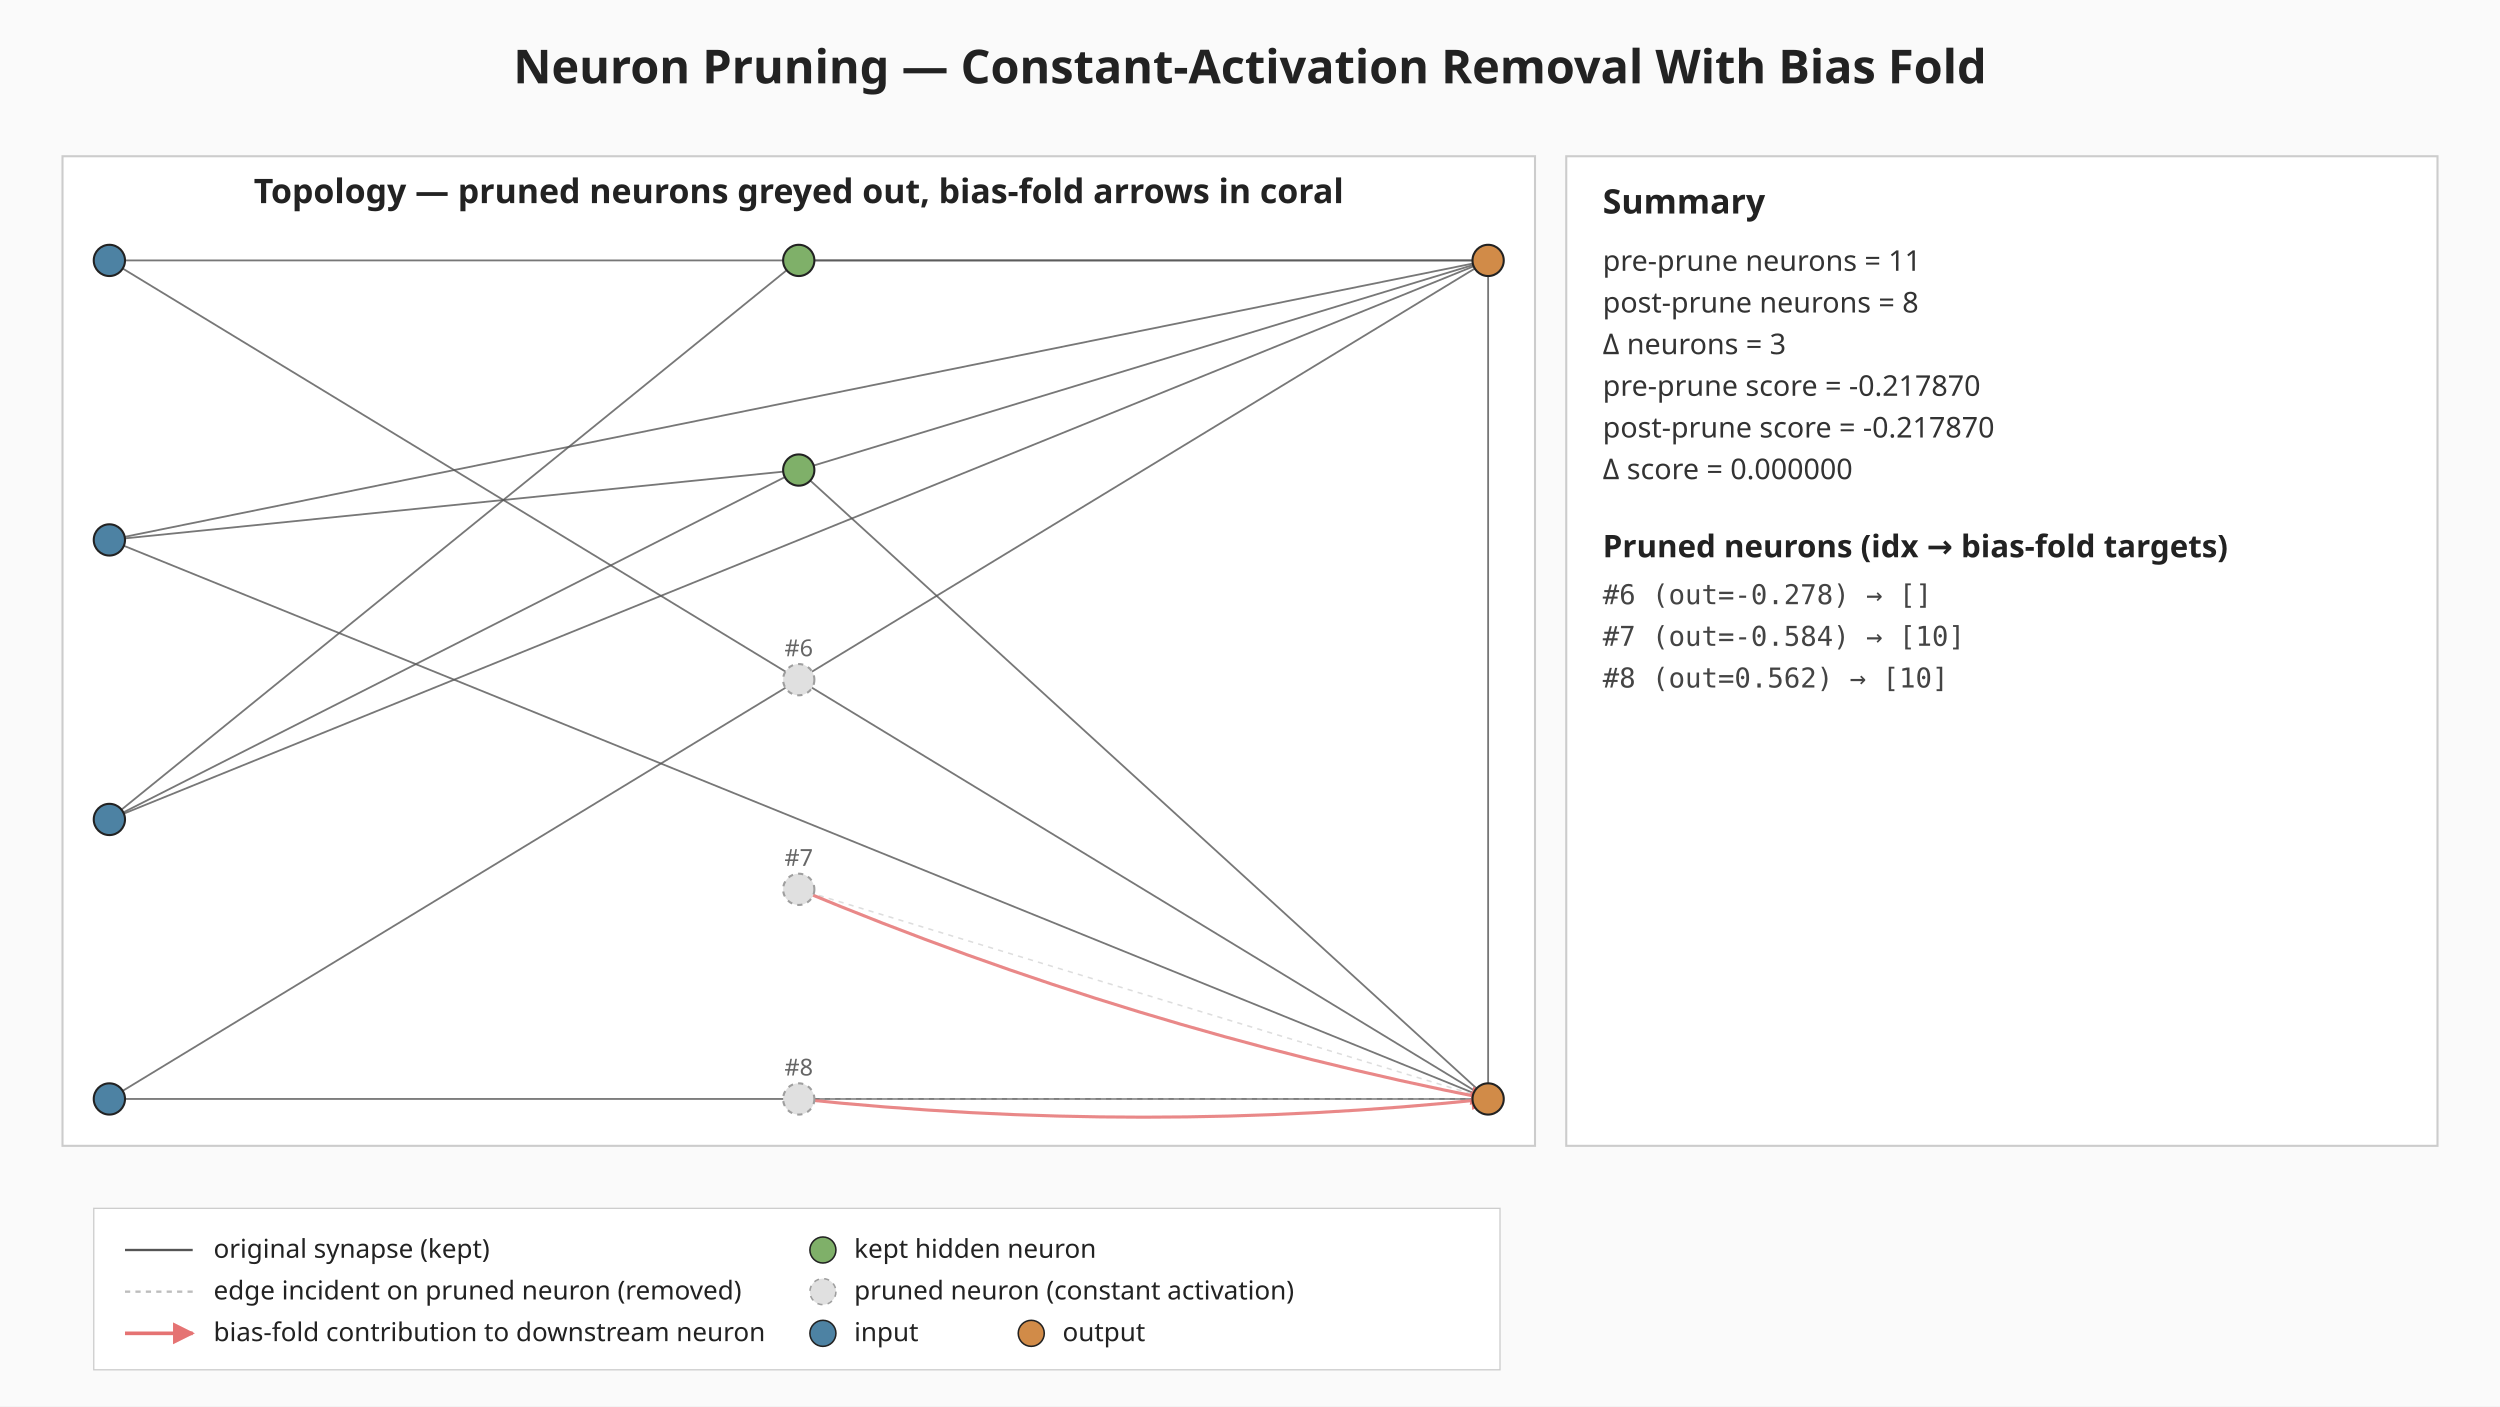
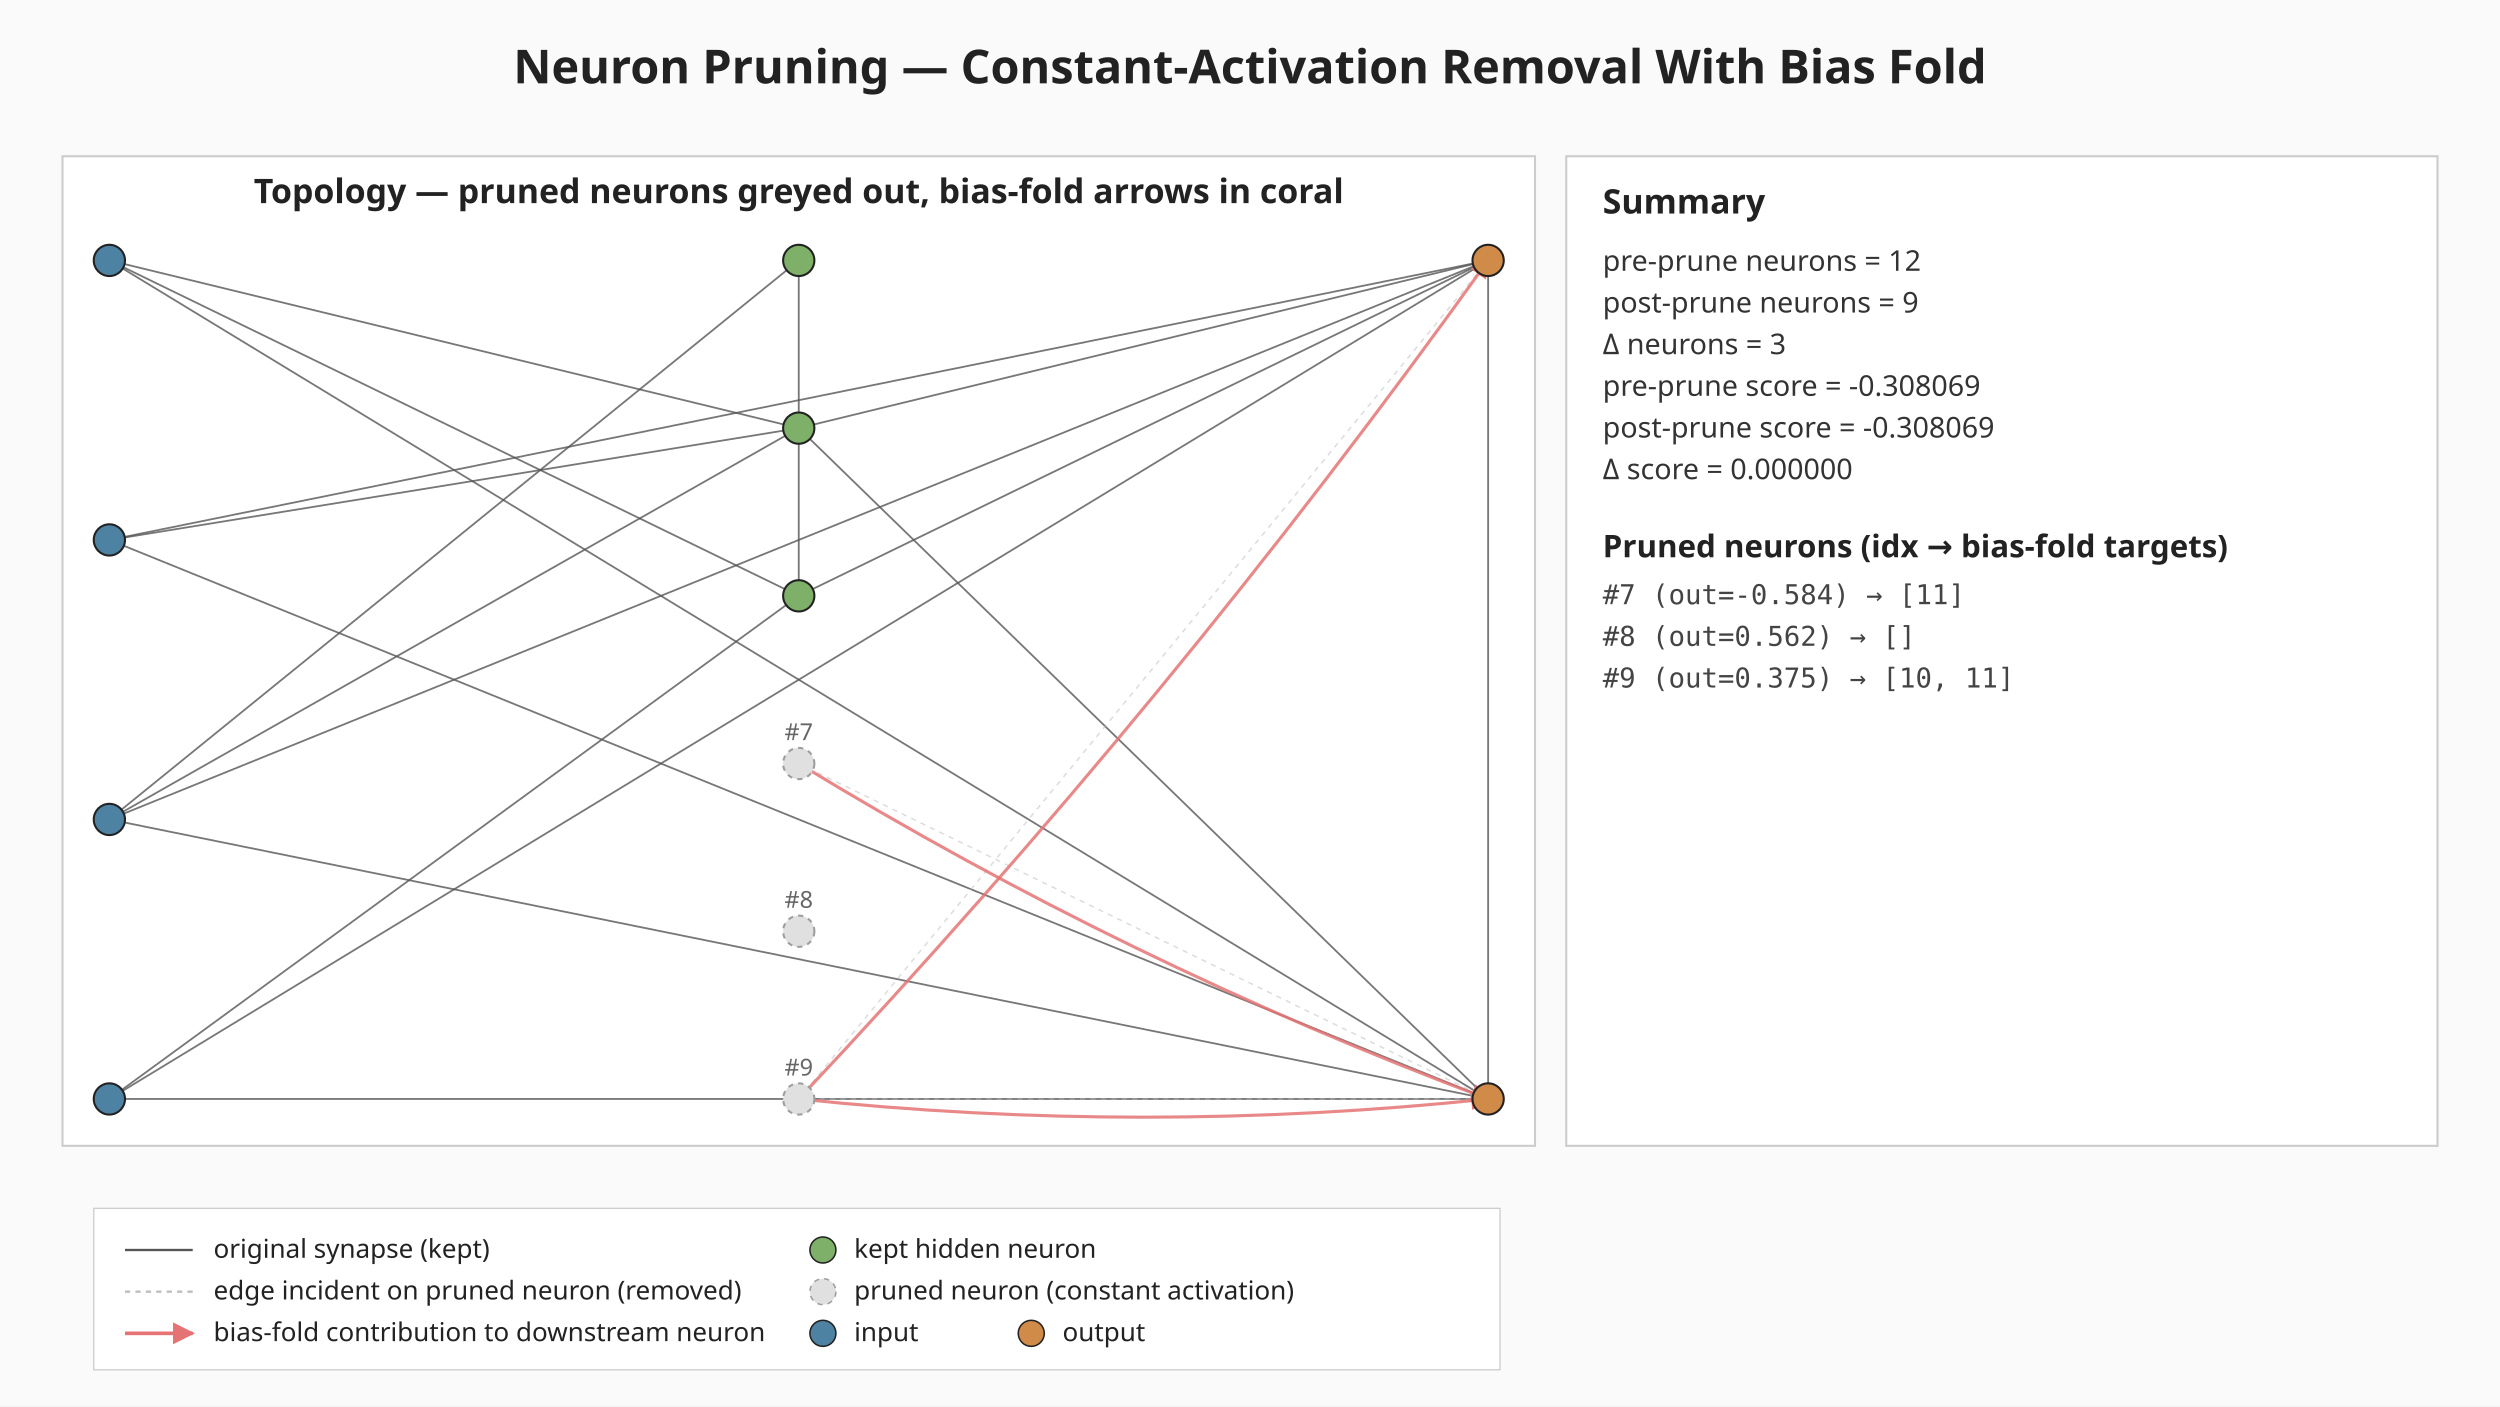
<svg xmlns="http://www.w3.org/2000/svg" viewBox="0 0 960 540" width="960" height="540" role="img" aria-label="Neuron pruning: constant-activation removal with bias fold">
  <defs>
    <marker id="bias-arrow" viewBox="0 0 10 10" refX="9" refY="5" markerWidth="6" markerHeight="6" orient="auto-start-reverse">
      <path d="M0,0 L10,5 L0,10 z" fill="#e57373" />
    </marker>
  </defs>
  <rect width="960" height="540" fill="#fafafa" />
  <text x="480" y="32" text-anchor="middle" font-family="sans-serif" font-size="18" font-weight="bold" fill="#222">Neuron Pruning — Constant-Activation Removal With Bias Fold</text>
  <g class="topology">
    <rect x="24.00" y="60.00" width="565.44" height="380.00" fill="#ffffff" stroke="#cccccc" stroke-width="0.8" />
    <text x="306.72" y="78.00" text-anchor="middle" font-family="sans-serif" font-size="13" font-weight="bold" fill="#222">Topology — pruned neurons greyed out, bias-fold arrows in coral</text>
-     <line class="edge-original" x1="42.00" y1="100.00" x2="571.44" y2="100.00" stroke="#555" stroke-width="0.7" stroke-opacity="0.8" />
+     <line class="edge-original" x1="42.00" y1="100.00" x2="306.72" y2="164.40" stroke="#555" stroke-width="0.7" stroke-opacity="0.8" />
+     <line class="edge-original" x1="42.00" y1="100.00" x2="306.72" y2="228.80" stroke="#555" stroke-width="0.7" stroke-opacity="0.8" />
    <line class="edge-original" x1="42.00" y1="100.00" x2="571.44" y2="422.00" stroke="#555" stroke-width="0.7" stroke-opacity="0.8" />
-     <line class="edge-original" x1="42.00" y1="207.33" x2="306.72" y2="180.50" stroke="#555" stroke-width="0.7" stroke-opacity="0.8" />
+     <line class="edge-original" x1="42.00" y1="207.33" x2="306.72" y2="164.40" stroke="#555" stroke-width="0.7" stroke-opacity="0.8" />
    <line class="edge-original" x1="42.00" y1="207.33" x2="571.44" y2="100.00" stroke="#555" stroke-width="0.7" stroke-opacity="0.8" />
    <line class="edge-original" x1="42.00" y1="207.33" x2="571.44" y2="422.00" stroke="#555" stroke-width="0.7" stroke-opacity="0.8" />
    <line class="edge-original" x1="42.00" y1="314.67" x2="306.72" y2="100.00" stroke="#555" stroke-width="0.7" stroke-opacity="0.8" />
-     <line class="edge-original" x1="42.00" y1="314.67" x2="306.72" y2="180.50" stroke="#555" stroke-width="0.7" stroke-opacity="0.8" />
+     <line class="edge-original" x1="42.00" y1="314.67" x2="306.72" y2="164.40" stroke="#555" stroke-width="0.7" stroke-opacity="0.8" />
    <line class="edge-original" x1="42.00" y1="314.67" x2="571.44" y2="100.00" stroke="#555" stroke-width="0.7" stroke-opacity="0.8" />
+     <line class="edge-original" x1="42.00" y1="314.67" x2="571.44" y2="422.00" stroke="#555" stroke-width="0.7" stroke-opacity="0.8" />
+     <line class="edge-original" x1="42.00" y1="422.00" x2="306.72" y2="228.80" stroke="#555" stroke-width="0.7" stroke-opacity="0.8" />
    <line class="edge-original" x1="42.00" y1="422.00" x2="571.44" y2="100.00" stroke="#555" stroke-width="0.7" stroke-opacity="0.8" />
    <line class="edge-original" x1="42.00" y1="422.00" x2="571.44" y2="422.00" stroke="#555" stroke-width="0.7" stroke-opacity="0.8" />
-     <line class="edge-original" x1="306.72" y1="100.00" x2="571.44" y2="100.00" stroke="#555" stroke-width="0.7" stroke-opacity="0.8" />
-     <line class="edge-original" x1="306.72" y1="180.50" x2="571.44" y2="100.00" stroke="#555" stroke-width="0.7" stroke-opacity="0.8" />
-     <line class="edge-original" x1="306.72" y1="180.50" x2="571.44" y2="422.00" stroke="#555" stroke-width="0.7" stroke-opacity="0.8" />
+     <line class="edge-original" x1="306.72" y1="100.00" x2="306.72" y2="164.40" stroke="#555" stroke-width="0.7" stroke-opacity="0.8" />
+     <line class="edge-original" x1="306.72" y1="164.40" x2="306.72" y2="228.80" stroke="#555" stroke-width="0.7" stroke-opacity="0.8" />
+     <line class="edge-original" x1="306.72" y1="164.40" x2="571.44" y2="100.00" stroke="#555" stroke-width="0.7" stroke-opacity="0.8" />
+     <line class="edge-original" x1="306.72" y1="164.40" x2="571.44" y2="422.00" stroke="#555" stroke-width="0.7" stroke-opacity="0.8" />
+     <line class="edge-original" x1="306.72" y1="228.80" x2="571.44" y2="100.00" stroke="#555" stroke-width="0.7" stroke-opacity="0.8" />
    <line class="edge-original" x1="571.44" y1="100.00" x2="571.44" y2="422.00" stroke="#555" stroke-width="0.7" stroke-opacity="0.8" />
-     <line class="edge-pruned" x1="306.72" y1="341.50" x2="571.44" y2="422.00" stroke="#bdbdbd" stroke-width="0.6" stroke-opacity="0.5" stroke-dasharray="2 2" />
+     <line class="edge-pruned" x1="306.72" y1="293.20" x2="571.44" y2="422.00" stroke="#bdbdbd" stroke-width="0.6" stroke-opacity="0.5" stroke-dasharray="2 2" />
+     <line class="edge-pruned" x1="306.72" y1="422.00" x2="571.44" y2="100.00" stroke="#bdbdbd" stroke-width="0.6" stroke-opacity="0.5" stroke-dasharray="2 2" />
    <line class="edge-pruned" x1="306.72" y1="422.00" x2="571.44" y2="422.00" stroke="#bdbdbd" stroke-width="0.6" stroke-opacity="0.5" stroke-dasharray="2 2" />
-     <path class="bias-fold" d="M306.72,341.50 Q435.01,395.14 571.44,422.00" fill="none" stroke="#e57373" stroke-width="1.2" stroke-opacity="0.85" marker-end="url(#bias-arrow)" />
+     <path class="bias-fold" d="M306.72,293.20 Q432.95,370.19 571.44,422.00" fill="none" stroke="#e57373" stroke-width="1.2" stroke-opacity="0.85" marker-end="url(#bias-arrow)" />
+     <path class="bias-fold" d="M306.72,422.00 Q449.89,269.89 571.44,100.00" fill="none" stroke="#e57373" stroke-width="1.2" stroke-opacity="0.85" marker-end="url(#bias-arrow)" />
    <path class="bias-fold" d="M306.72,422.00 Q439.08,436.00 571.44,422.00" fill="none" stroke="#e57373" stroke-width="1.2" stroke-opacity="0.85" marker-end="url(#bias-arrow)" />
    <circle class="neuron-kept" cx="42.00" cy="100.00" r="6" fill="#4d82a3" stroke="#222" stroke-width="0.8" />
    <circle class="neuron-kept" cx="42.00" cy="207.33" r="6" fill="#4d82a3" stroke="#222" stroke-width="0.8" />
    <circle class="neuron-kept" cx="42.00" cy="314.67" r="6" fill="#4d82a3" stroke="#222" stroke-width="0.8" />
    <circle class="neuron-kept" cx="42.00" cy="422.00" r="6" fill="#4d82a3" stroke="#222" stroke-width="0.8" />
    <circle class="neuron-kept" cx="306.72" cy="100.00" r="6" fill="#7fb069" stroke="#222" stroke-width="0.8" />
-     <circle class="neuron-kept" cx="306.72" cy="180.50" r="6" fill="#7fb069" stroke="#222" stroke-width="0.8" />
-     <circle class="neuron-pruned" cx="306.72" cy="261.00" r="6" fill="#e0e0e0" stroke="#9e9e9e" stroke-width="0.8" stroke-dasharray="2 2" />
-     <circle class="neuron-pruned" cx="306.72" cy="341.50" r="6" fill="#e0e0e0" stroke="#9e9e9e" stroke-width="0.8" stroke-dasharray="2 2" />
+     <circle class="neuron-kept" cx="306.72" cy="164.40" r="6" fill="#7fb069" stroke="#222" stroke-width="0.8" />
+     <circle class="neuron-kept" cx="306.72" cy="228.80" r="6" fill="#7fb069" stroke="#222" stroke-width="0.8" />
+     <circle class="neuron-pruned" cx="306.72" cy="293.20" r="6" fill="#e0e0e0" stroke="#9e9e9e" stroke-width="0.8" stroke-dasharray="2 2" />
+     <circle class="neuron-pruned" cx="306.72" cy="357.60" r="6" fill="#e0e0e0" stroke="#9e9e9e" stroke-width="0.8" stroke-dasharray="2 2" />
    <circle class="neuron-pruned" cx="306.72" cy="422.00" r="6" fill="#e0e0e0" stroke="#9e9e9e" stroke-width="0.8" stroke-dasharray="2 2" />
    <circle class="neuron-kept" cx="571.44" cy="100.00" r="6" fill="#d18b48" stroke="#222" stroke-width="0.8" />
    <circle class="neuron-kept" cx="571.44" cy="422.00" r="6" fill="#d18b48" stroke="#222" stroke-width="0.8" />
-     <text x="306.72" y="252.00" text-anchor="middle" font-family="sans-serif" font-size="9" fill="#666">#6</text>
-     <text x="306.72" y="332.50" text-anchor="middle" font-family="sans-serif" font-size="9" fill="#666">#7</text>
-     <text x="306.72" y="413.00" text-anchor="middle" font-family="sans-serif" font-size="9" fill="#666">#8</text>
+     <text x="306.72" y="284.20" text-anchor="middle" font-family="sans-serif" font-size="9" fill="#666">#7</text>
+     <text x="306.72" y="348.60" text-anchor="middle" font-family="sans-serif" font-size="9" fill="#666">#8</text>
+     <text x="306.72" y="413.00" text-anchor="middle" font-family="sans-serif" font-size="9" fill="#666">#9</text>
  </g>
  <g class="summary">
    <rect x="601.44" y="60.00" width="334.56" height="380.00" fill="#ffffff" stroke="#cccccc" stroke-width="0.8" />
    <text x="615.44" y="82.00" font-family="sans-serif" font-size="13" font-weight="bold" fill="#222">Summary</text>
-     <text x="615.44" y="104.00" font-family="sans-serif" font-size="11" fill="#333">pre-prune  neurons = 11</text>
-     <text x="615.44" y="120.00" font-family="sans-serif" font-size="11" fill="#333">post-prune neurons = 8</text>
+     <text x="615.44" y="104.00" font-family="sans-serif" font-size="11" fill="#333">pre-prune  neurons = 12</text>
+     <text x="615.44" y="120.00" font-family="sans-serif" font-size="11" fill="#333">post-prune neurons = 9</text>
    <text x="615.44" y="136.00" font-family="sans-serif" font-size="11" fill="#333">Δ neurons = 3</text>
-     <text x="615.44" y="152.00" font-family="sans-serif" font-size="11" fill="#333">pre-prune  score = -0.217870</text>
-     <text x="615.44" y="168.00" font-family="sans-serif" font-size="11" fill="#333">post-prune score = -0.217870</text>
+     <text x="615.44" y="152.00" font-family="sans-serif" font-size="11" fill="#333">pre-prune  score = -0.308069</text>
+     <text x="615.44" y="168.00" font-family="sans-serif" font-size="11" fill="#333">post-prune score = -0.308069</text>
    <text x="615.44" y="184.00" font-family="sans-serif" font-size="11" fill="#333">Δ score = 0.000000</text>
    <text x="615.44" y="214.00" font-family="sans-serif" font-size="12" font-weight="bold" fill="#222">Pruned neurons (idx → bias-fold targets)</text>
-     <text x="615.44" y="232.00" font-family="monospace" font-size="10.5" fill="#444">#6 (out=-0.278) → []</text>
-     <text x="615.44" y="248.00" font-family="monospace" font-size="10.5" fill="#444">#7 (out=-0.584) → [10]</text>
-     <text x="615.44" y="264.00" font-family="monospace" font-size="10.5" fill="#444">#8 (out=0.562) → [10]</text>
+     <text x="615.44" y="232.00" font-family="monospace" font-size="10.5" fill="#444">#7 (out=-0.584) → [11]</text>
+     <text x="615.44" y="248.00" font-family="monospace" font-size="10.5" fill="#444">#8 (out=0.562) → []</text>
+     <text x="615.44" y="264.00" font-family="monospace" font-size="10.5" fill="#444">#9 (out=0.375) → [10, 11]</text>
  </g>
  <g class="legend" font-family="sans-serif" font-size="10" fill="#222">
    <rect x="36.00" y="464.00" width="540" height="62" fill="#ffffff" fill-opacity="0.92" stroke="#cccccc" stroke-width="0.5" />
    <line x1="48.00" y1="480.00" x2="74.00" y2="480.00" stroke="#555" stroke-width="0.9" />
    <text x="82.00" y="483.00">original synapse (kept)</text>
    <line x1="48.00" y1="496.00" x2="74.00" y2="496.00" stroke="#bdbdbd" stroke-width="0.9" stroke-dasharray="2 2" />
    <text x="82.00" y="499.00">edge incident on pruned neuron (removed)</text>
    <line x1="48.00" y1="512.00" x2="74.00" y2="512.00" stroke="#e57373" stroke-width="1.4" marker-end="url(#bias-arrow)" />
    <text x="82.00" y="515.00">bias-fold contribution to downstream neuron</text>
    <circle cx="316.00" cy="480.00" r="5" fill="#7fb069" stroke="#222" stroke-width="0.6" />
    <text x="328.00" y="483.00">kept hidden neuron</text>
    <circle cx="316.00" cy="496.00" r="5" fill="#e0e0e0" stroke="#9e9e9e" stroke-width="0.6" stroke-dasharray="2 2" />
    <text x="328.00" y="499.00">pruned neuron (constant activation)</text>
    <circle cx="316.00" cy="512.00" r="5" fill="#4d82a3" stroke="#222" stroke-width="0.6" />
    <text x="328.00" y="515.00">input</text>
    <circle cx="396.00" cy="512.00" r="5" fill="#d18b48" stroke="#222" stroke-width="0.6" />
    <text x="408.00" y="515.00">output</text>
  </g>
</svg>
